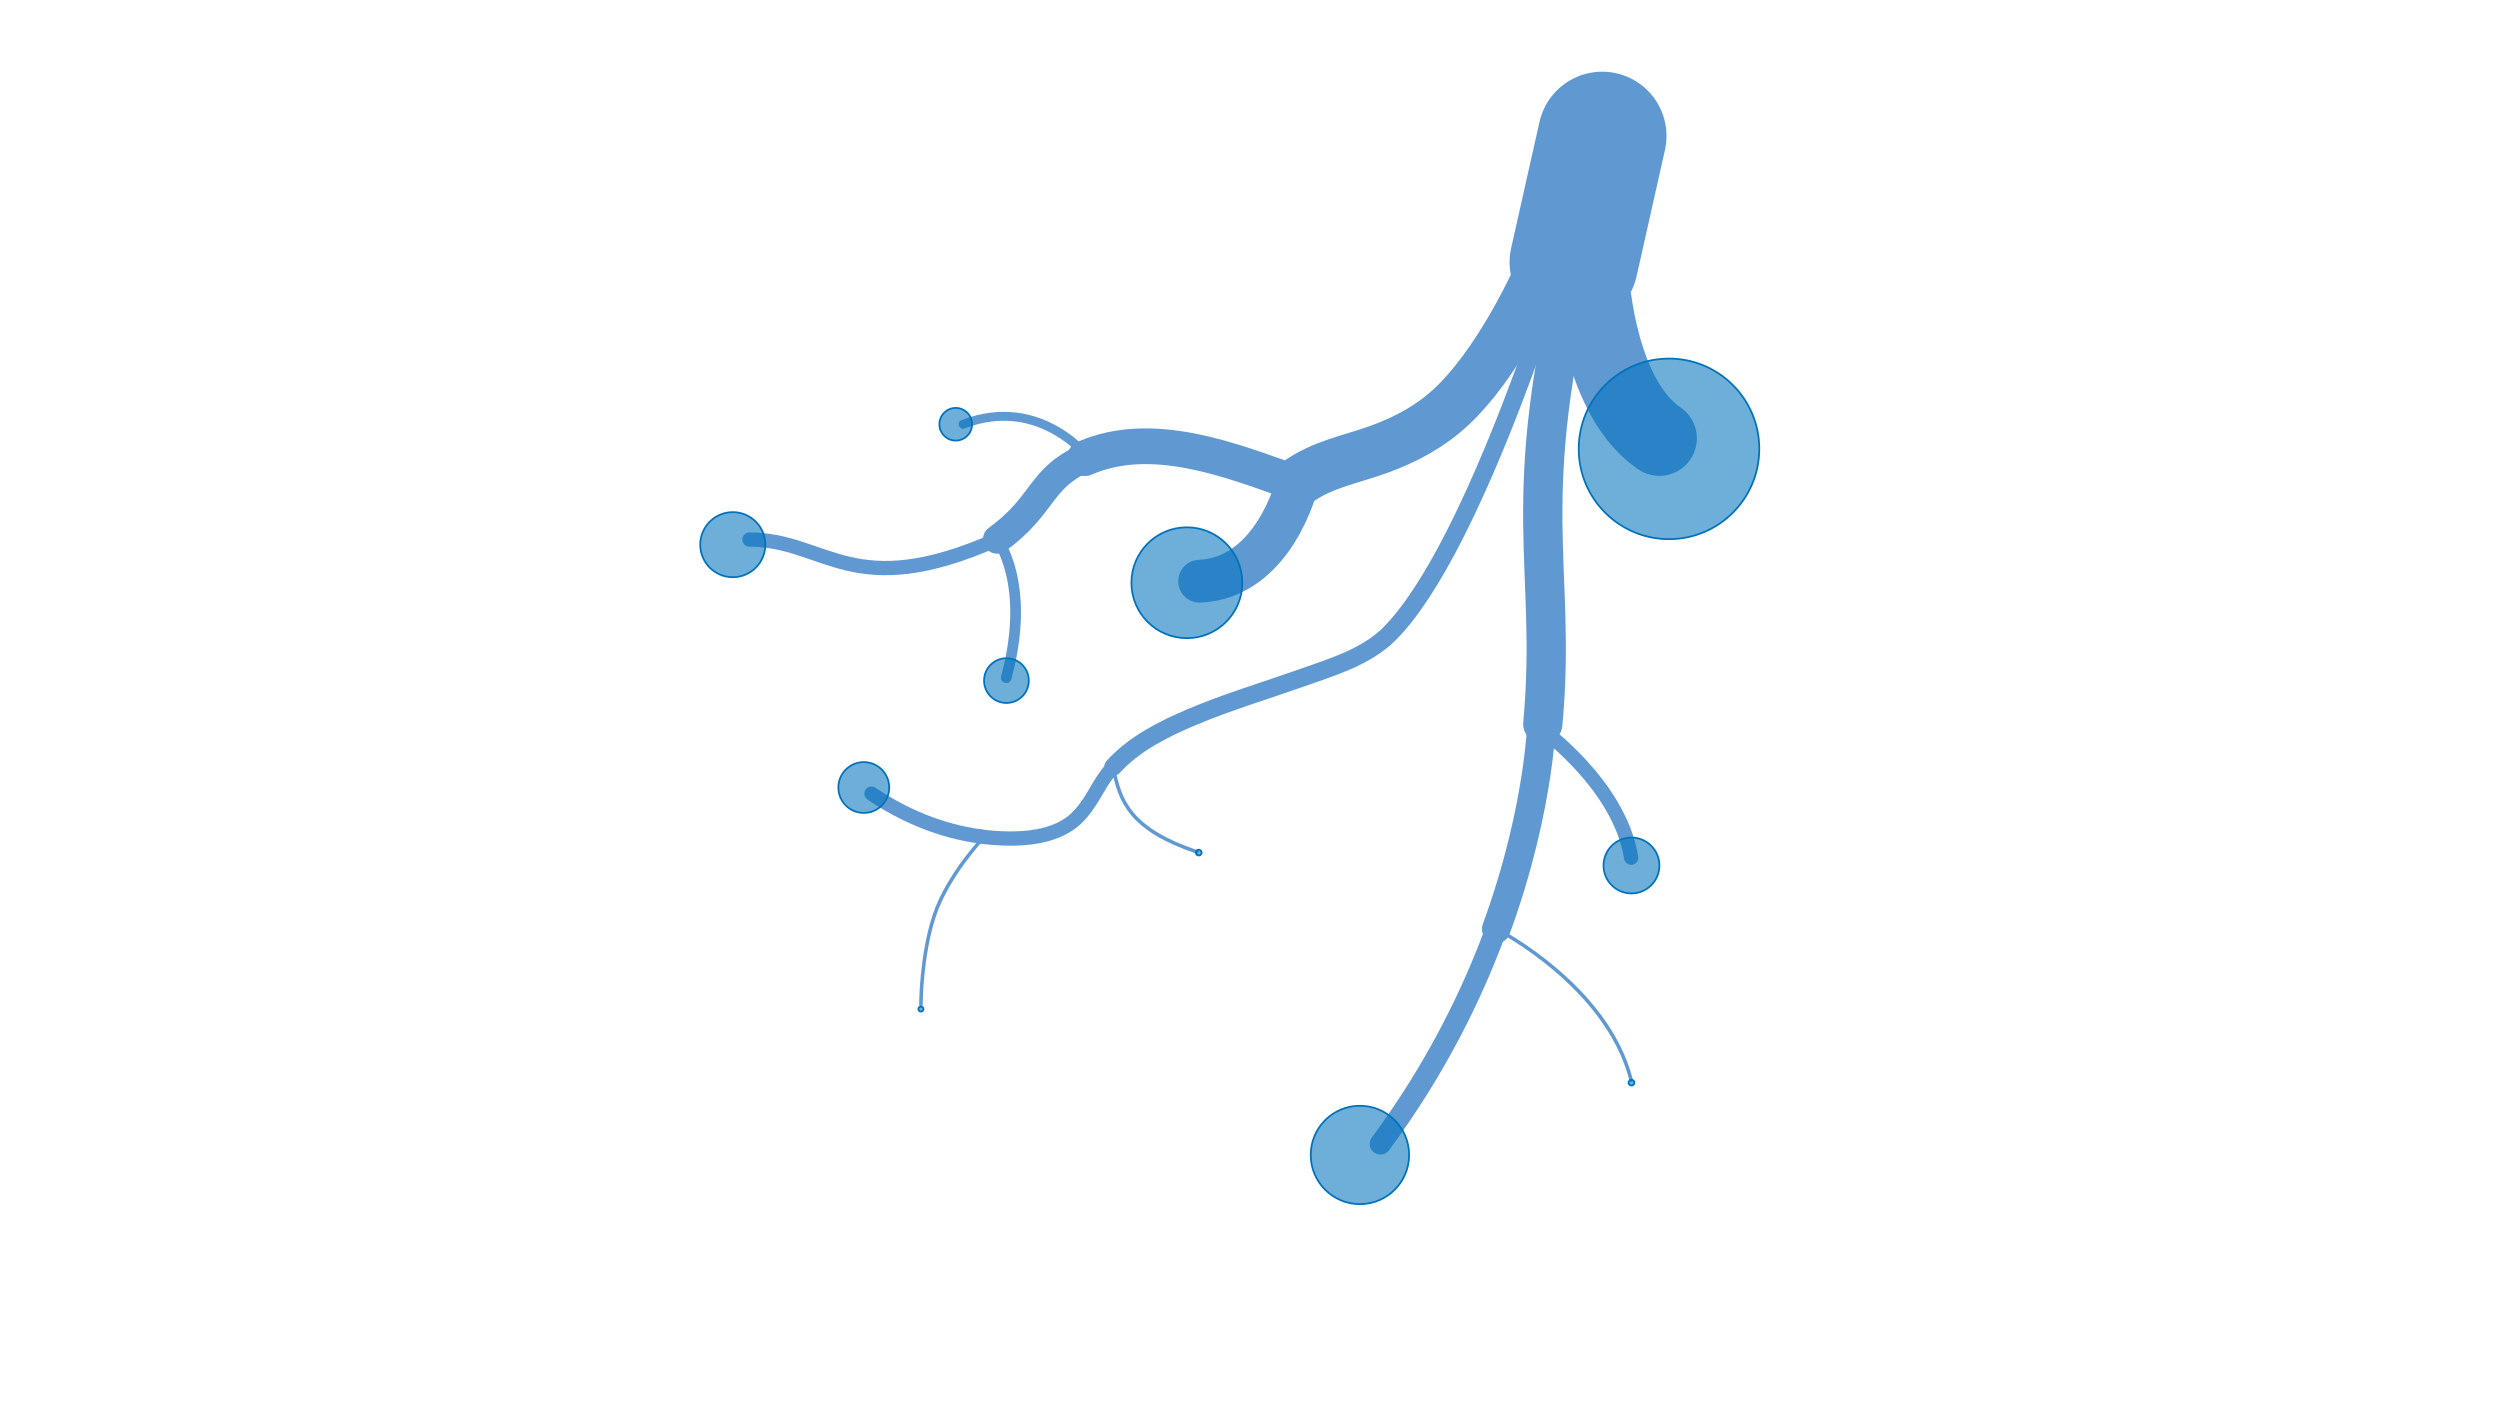
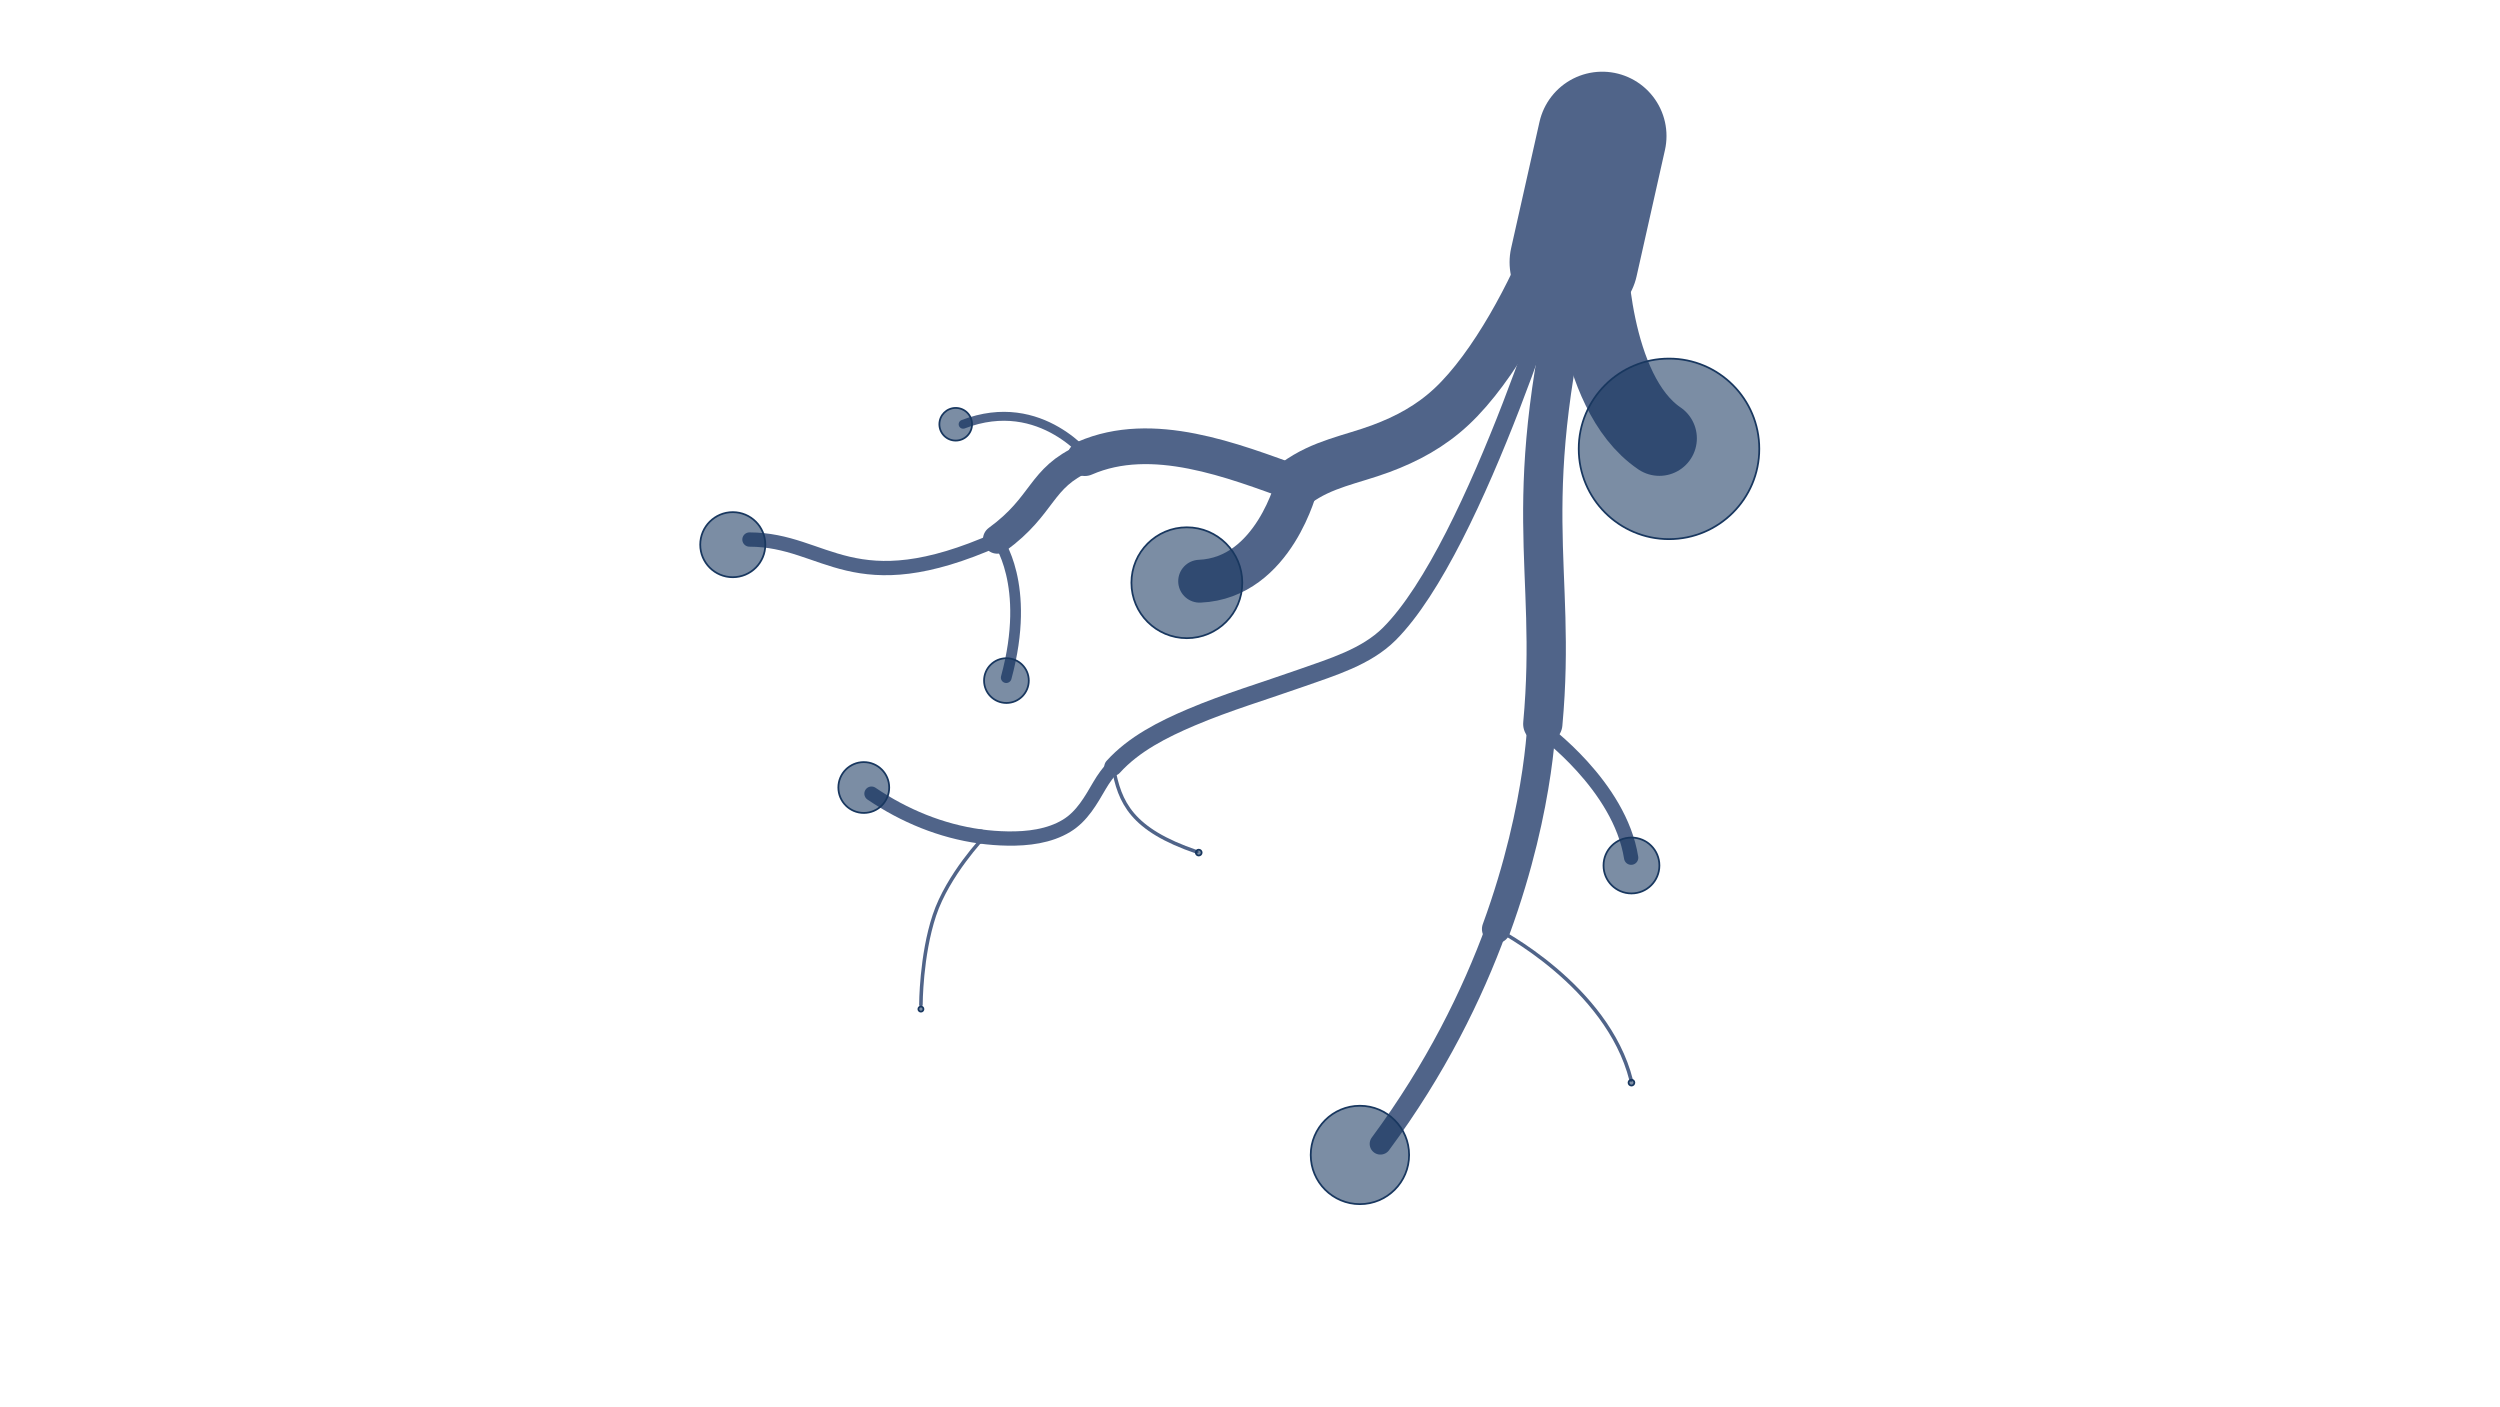
<svg xmlns="http://www.w3.org/2000/svg" version="1.2" baseProfile="tiny" id="g-returnee_movements-_700-interactions-img" x="0px" y="0px" viewBox="0 0 700 393.75" overflow="visible" xml:space="preserve">
  <g>
-     <line id="path-1m_00000183235552673139264840000006999539331122973109_" fill="none" stroke="#6099D2" stroke-width="36" stroke-linecap="round" stroke-linejoin="round" x1="448.62" y1="38.074" x2="440.68" y2="73.425" />
-     <path id="path-19m_00000044142234323966326200000006997930209547390377_" fill="none" stroke="#6099D2" stroke-width="6" stroke-linecap="round" stroke-linejoin="round" d="   M418.941,260.131c-6.71,18.35-16.914,39.184-32.429,60.154" />
-     <path id="path-7m_00000092420074111439464280000016076598131652384949_" fill="none" stroke="#6099D2" stroke-width="8" stroke-linecap="round" stroke-linejoin="round" d="   M431.83,198.554c0,0,0.063,26.159-12.889,61.578" />
-     <path id="path-3m_00000022558884804641406440000010557658639332438441_" fill="none" stroke="#6099D2" stroke-width="11" stroke-linecap="round" stroke-linejoin="round" d="   M442.662,69c-18.393,72.7-6.522,88.391-10.677,133.712" />
-     <path id="path-2m_00000006669009713411289230000015249697729244845731_" fill="none" stroke="#6099D2" stroke-width="21" stroke-linecap="round" stroke-linejoin="round" d="   M445.107,69.67c0,0,0.202,39.951,19.516,53.068" />
-     <path id="path-6m_00000168093056828015177180000003690211079956904857_" fill="none" stroke="#6099D2" stroke-width="4" stroke-linecap="round" stroke-linejoin="round" d="   M431.83,204.29c0,0,21.705,15.633,24.892,35.865" />
-     <path id="path-16m_00000168826379237615439370000010427616744151319956_" fill="none" stroke="#6099D2" stroke-linecap="round" stroke-linejoin="round" d="   M419.139,260.204c0,0,30.857,15.694,37.583,42.212" />
-     <path id="path-13m_00000169558888133576712790000016717486009588821925_" fill="none" stroke="#6099D2" stroke-width="4" stroke-linecap="round" stroke-linejoin="round" d="   M279.224,151.03c-40.577,18.025-47.728,0.082-69.377,0.041" />
-     <path id="path-4m_00000032620417228792925720000011468294024882507707_" fill="none" stroke="#6099D2" stroke-width="14" stroke-linecap="round" stroke-linejoin="round" d="   M435.212,66.563c-5.799,15.029-16.856,36.154-28.765,47.278c-5.842,5.457-12.426,9.039-19.862,11.796   c-8.249,3.058-16.322,4.228-23.645,9.602" />
-     <path id="path-5m_00000029013171862979428230000000012516772776208279_" fill="none" stroke="#6099D2" stroke-width="12" stroke-linecap="round" stroke-linejoin="round" d="   M363.178,135.475c0,0-6.393,26.366-27.279,27.265" />
-     <path id="path-12m_00000150093888303013953270000016307593583759318176_" fill="none" stroke="#6099D2" stroke-width="3" stroke-linecap="round" stroke-linejoin="round" d="   M279.224,151.03c0,0,9.65,12.433,2.522,38.709" />
-     <path id="path-18m_00000108993278555849149740000011372740552879350932_" fill="none" stroke="#6099D2" stroke-width="4" stroke-linecap="round" stroke-linejoin="round" d="   M274.412,234.196c-10.91-1.5-21.192-5.752-30.399-11.974" />
-     <path id="path-17m_00000000907515921244065740000004391071266458558369_" fill="none" stroke="#6099D2" stroke-width="4" stroke-linecap="round" stroke-linejoin="round" d="   M311.696,214.719c-1.411,1.563-2.679,3.263-3.764,5.121c-2.497,4.276-4.934,8.732-9.297,11.381   c-4.864,2.952-10.883,3.652-16.465,3.567c-2.616-0.04-5.204-0.24-7.757-0.591" />
-     <path id="path-8m_00000173878320513479125440000009613839423651771307_" fill="none" stroke="#6099D2" stroke-width="5" stroke-linecap="round" stroke-linejoin="round" d="   M438.858,68.135c0,0-25.271,84.84-49.849,109.367c-6.489,6.475-16.094,9.31-24.598,12.319c-10.284,3.638-20.772,6.742-30.824,11.01   c-7.868,3.341-16.09,7.462-21.891,13.888" />
-     <path id="path-10m_00000037689102782939296490000002821588511760029092_" fill="none" stroke="#6099D2" stroke-width="2.5" stroke-linecap="round" stroke-linejoin="round" d="   M305.475,128.913c0,0-13.764-18.635-35.799-10.121" />
-     <path id="path-11m_00000158716549622257654220000007354965555549595307_" fill="none" stroke="#6099D2" stroke-width="8" stroke-linecap="round" stroke-linejoin="round" d="   M303.746,128.281c-12.678,5.522-11.279,13.103-24.522,22.749" />
-     <path id="path-14m_00000149375147673874140760000002605810294367036043_" fill="none" stroke="#6099D2" stroke-linecap="round" stroke-linejoin="round" d="   M275.535,234.339c0,0-10.12,10.584-13.899,21.921c-3.779,11.337-3.779,25.077-3.779,25.077" />
-     <path id="path-15m_00000139999009760429683590000012127844682095643066_" fill="none" stroke="#6099D2" stroke-linecap="round" stroke-linejoin="round" d="   M311.696,214.719c1.78,10.037,5.113,17.559,23.389,23.806" />
-     <path id="path-9m_00000088845511942157274530000000003146811662911112_" fill="none" stroke="#6099D2" stroke-width="10" stroke-linecap="round" stroke-linejoin="round" d="   M363.175,135.481c-18.066-6.545-40.478-15.454-59.429-7.199" />
-     <g id="size_00000102533435839294829060000010492675847309229461_">
-       <path id="_x3C_path_x3E__00000002380776947352354920000013118785166202409901_" fill="#0072BC" fill-opacity="0.57" stroke="#0072BC" stroke-width="0.5" stroke-miterlimit="10" d="    M-216.586,68.855c9.572,0,17.332,7.76,17.332,17.332s-7.76,17.332-17.332,17.332s-17.332-7.76-17.332-17.332    S-226.158,68.855-216.586,68.855L-216.586,68.855" />
-       <path id="_x3C_path_x3E__00000120539129765851158360000018071383861880720014_" fill="#0072BC" fill-opacity="0.57" stroke="#0072BC" stroke-width="0.5" stroke-miterlimit="10" d="    M-309.159,101.25c5.877,0,10.642,4.765,10.642,10.642s-4.764,10.642-10.642,10.642c-5.877,0-10.642-4.765-10.642-10.642    S-315.037,101.25-309.159,101.25L-309.159,101.25" />
-       <path id="_x3C_path_x3E__00000142866197397143774750000005824961917056789120_" fill="#0072BC" fill-opacity="0.57" stroke="#0072BC" stroke-width="0.5" stroke-miterlimit="10" d="    M-275.932,212.316c5.216,0,9.444,4.228,9.444,9.444s-4.228,9.444-9.444,9.444c-5.216,0-9.444-4.228-9.444-9.444    S-281.148,212.316-275.932,212.316L-275.932,212.316" />
-       <path id="_x3C_path_x3E__00000078010501014453910930000006758444956354381231_" fill="#0072BC" fill-opacity="0.57" stroke="#0072BC" stroke-width="0.5" stroke-miterlimit="10" d="    M-396.343,98.337c3.45,0,6.246,2.797,6.246,6.246s-2.797,6.246-6.246,6.246c-3.45,0-6.246-2.797-6.246-6.246    S-399.793,98.337-396.343,98.337L-396.343,98.337" />
-       <path id="_x3C_path_x3E__00000180334556222649395420000006665388836777968794_" fill="#0072BC" fill-opacity="0.57" stroke="#0072BC" stroke-width="0.5" stroke-miterlimit="10" d="    M-223.796,160.821c2.962,0,5.363,2.401,5.363,5.363s-2.401,5.363-5.363,5.363c-2.962,0-5.363-2.401-5.363-5.363    S-226.758,160.821-223.796,160.821L-223.796,160.821" />
-       <path id="_x3C_path_x3E__00000168820644547475794890000008853961405973416126_" fill="#0072BC" fill-opacity="0.57" stroke="#0072BC" stroke-width="0.5" stroke-miterlimit="10" d="    M-371.189,146.331c2.695,0,4.88,2.185,4.88,4.88c0,2.695-2.185,4.88-4.88,4.88c-2.695,0-4.88-2.185-4.88-4.88    C-376.07,148.516-373.885,146.331-371.189,146.331L-371.189,146.331" />
-       <path id="_x3C_path_x3E__00000049943110579937530720000010300174206840052109_" fill="#0072BC" fill-opacity="0.57" stroke="#0072BC" stroke-width="0.5" stroke-miterlimit="10" d="    M-343.803,126.387c2.372,0,4.294,1.923,4.294,4.294c0,2.372-1.923,4.294-4.294,4.294c-2.372,0-4.294-1.923-4.294-4.294    C-348.097,128.31-346.175,126.387-343.803,126.387L-343.803,126.387" />
-       <path id="_x3C_path_x3E__00000111891580921107227020000004025281401138308519_" fill="#0072BC" fill-opacity="0.57" stroke="#0072BC" stroke-width="0.5" stroke-miterlimit="10" d="    M-353.539,78.327c1.731,0,3.135,1.404,3.135,3.135s-1.404,3.135-3.135,3.135s-3.135-1.404-3.135-3.135    S-355.271,78.327-353.539,78.327L-353.539,78.327" />
-       <path id="_x3C_path_x3E__00000065042846516704811760000000197661450535769997_" fill="#0072BC" fill-opacity="0.57" stroke="#0072BC" stroke-width="0.5" stroke-miterlimit="10" d="    M-306.879,163.15c0.308,0,0.559,0.25,0.559,0.559c0,0.308-0.25,0.559-0.559,0.559c-0.308,0-0.559-0.25-0.559-0.559    C-307.437,163.4-307.187,163.15-306.879,163.15L-306.879,163.15" />
-       <path id="_x3C_path_x3E__00000181790221669280120410000010743786103478296237_" fill="#0072BC" fill-opacity="0.57" stroke="#0072BC" stroke-width="0.5" stroke-miterlimit="10" d="    M-223.796,207.321c0.308,0,0.559,0.25,0.559,0.559c0,0.308-0.25,0.559-0.559,0.559s-0.559-0.25-0.559-0.559    C-224.355,207.571-224.105,207.321-223.796,207.321L-223.796,207.321" />
-       <path id="_x3C_path_x3E__00000177454227577315476060000010364622864953247405_" fill="#0072BC" fill-opacity="0.57" stroke="#0072BC" stroke-width="0.5" stroke-miterlimit="10" d="    M-360.219,193.269c0.268,0,0.486,0.218,0.486,0.486s-0.218,0.486-0.486,0.486c-0.268,0-0.486-0.218-0.486-0.486    S-360.488,193.269-360.219,193.269L-360.219,193.269" />
-       <path id="_x3C_path_x3E__00000099639585990257313740000009596659169300203148_" fill="#0072BC" fill-opacity="0.57" stroke="#0072BC" stroke-width="0.5" stroke-miterlimit="10" d="    M467.322,100.407c13.959,0,25.276,11.316,25.276,25.276s-11.316,25.276-25.276,25.276c-13.959,0-25.276-11.316-25.276-25.276    S453.363,100.407,467.322,100.407L467.322,100.407" />
-       <path id="_x3C_path_x3E__00000072256005667953222340000017703257965854090146_" fill="#0072BC" fill-opacity="0.57" stroke="#0072BC" stroke-width="0.5" stroke-miterlimit="10" d="    M332.319,147.649c8.571,0,15.519,6.948,15.519,15.519c0,8.571-6.948,15.519-15.519,15.519c-8.571,0-15.519-6.948-15.519-15.519    C316.801,154.597,323.749,147.649,332.319,147.649L332.319,147.649" />
-       <path id="_x3C_path_x3E__00000047769093462289835380000017601061980820925590_" fill="#0072BC" fill-opacity="0.57" stroke="#0072BC" stroke-width="0.5" stroke-miterlimit="10" d="    M380.776,309.615c7.606,0,13.772,6.166,13.772,13.772s-6.166,13.772-13.772,13.772s-13.772-6.166-13.772-13.772    S373.17,309.615,380.776,309.615L380.776,309.615" />
-       <path id="_x3C_path_x3E__00000132084767867072582890000017545538508084933544_" fill="#0072BC" fill-opacity="0.57" stroke="#0072BC" stroke-width="0.5" stroke-miterlimit="10" d="    M205.177,143.4c5.031,0,9.109,4.078,9.109,9.109c0,5.031-4.078,9.109-9.109,9.109c-5.031,0-9.109-4.078-9.109-9.109    C196.068,147.478,200.146,143.4,205.177,143.4L205.177,143.4" />
-       <path id="_x3C_path_x3E__00000032639599563370608890000009722506504399968670_" fill="#0072BC" fill-opacity="0.57" stroke="#0072BC" stroke-width="0.5" stroke-miterlimit="10" d="    M456.808,234.52c4.32,0,7.821,3.502,7.821,7.821s-3.502,7.821-7.821,7.821s-7.821-3.502-7.821-7.821    S452.488,234.52,456.808,234.52L456.808,234.52" />
-       <path id="_x3C_path_x3E__00000006695721822549424360000004582813552261889420_" fill="#0072BC" fill-opacity="0.57" stroke="#0072BC" stroke-width="0.5" stroke-miterlimit="10" d="    M241.859,213.389c3.931,0,7.117,3.186,7.117,7.117s-3.186,7.117-7.117,7.117s-7.117-3.186-7.117-7.117    S237.929,213.389,241.859,213.389L241.859,213.389" />
-       <path id="_x3C_path_x3E__00000174577318962592500360000016837243825531845542_" fill="#0072BC" fill-opacity="0.57" stroke="#0072BC" stroke-width="0.5" stroke-miterlimit="10" d="    M281.797,184.306c3.459,0,6.262,2.804,6.262,6.262s-2.804,6.262-6.262,6.262s-6.262-2.804-6.262-6.262    S278.339,184.306,281.797,184.306L281.797,184.306" />
-       <path id="_x3C_path_x3E__00000005956745695535500880000016528776527516574890_" fill="#0072BC" fill-opacity="0.57" stroke="#0072BC" stroke-width="0.5" stroke-miterlimit="10" d="    M267.599,114.22c2.525,0,4.572,2.047,4.572,4.572s-2.047,4.572-4.572,4.572s-4.572-2.047-4.572-4.572    S265.074,114.22,267.599,114.22L267.599,114.22" />
-       <path id="_x3C_path_x3E__00000083779084868742488560000017733549160031586973_" fill="#0072BC" fill-opacity="0.57" stroke="#0072BC" stroke-width="0.5" stroke-miterlimit="10" d="    M335.646,237.916c0.45,0,0.814,0.365,0.814,0.814s-0.365,0.814-0.814,0.814s-0.814-0.365-0.814-0.814    S335.196,237.916,335.646,237.916L335.646,237.916" />
-       <path id="_x3C_path_x3E__00000129891912504909788220000017103032665565301160_" fill="#0072BC" fill-opacity="0.57" stroke="#0072BC" stroke-width="0.5" stroke-miterlimit="10" d="    M456.808,302.33c0.45,0,0.814,0.365,0.814,0.814s-0.365,0.814-0.814,0.814s-0.814-0.365-0.814-0.814    S456.358,302.33,456.808,302.33L456.808,302.33" />
-       <path id="_x3C_path_x3E__00000063632124531871900310000011013113279533855417_" fill="#0072BC" fill-opacity="0.57" stroke="#0072BC" stroke-width="0.5" stroke-miterlimit="10" d="    M257.857,281.839c0.392,0,0.709,0.317,0.709,0.709c0,0.392-0.317,0.709-0.709,0.709c-0.392,0-0.709-0.317-0.709-0.709    C257.148,282.156,257.466,281.839,257.857,281.839L257.857,281.839" />
-       <path id="_x3C_path_x3E__00000006707834047112807550000013278736263793072787_" fill="#0072BC" fill-opacity="0.57" stroke="#0072BC" stroke-width="0.5" stroke-miterlimit="10" d="    M1387.678,137.698c19.144,0,34.664,15.52,34.664,34.664s-15.52,34.664-34.664,34.664c-19.144,0-34.664-15.52-34.664-34.664    S1368.534,137.698,1387.678,137.698L1387.678,137.698" />
-       <path id="_x3C_path_x3E__00000108300487815856202980000016467438473713350276_" fill="#0072BC" fill-opacity="0.57" stroke="#0072BC" stroke-width="0.5" stroke-miterlimit="10" d="    M1202.532,202.487c11.754,0,21.283,9.529,21.283,21.283s-9.529,21.283-21.283,21.283s-21.283-9.529-21.283-21.283    S1190.777,202.487,1202.532,202.487L1202.532,202.487" />
-       <path id="_x3C_path_x3E__00000119094343173770407920000009910265138282137482_" fill="#0072BC" fill-opacity="0.57" stroke="#0072BC" stroke-width="0.5" stroke-miterlimit="10" d="    M1268.986,424.612c10.431,0,18.888,8.456,18.888,18.888s-8.456,18.888-18.888,18.888c-10.432,0-18.888-8.456-18.888-18.888    S1258.555,424.612,1268.986,424.612L1268.986,424.612" />
-       <path id="_x3C_path_x3E__00000068649477706959841650000000135041004244448140_" fill="#0072BC" fill-opacity="0.57" stroke="#0072BC" stroke-width="0.5" stroke-miterlimit="10" d="    M1028.165,196.66c6.899,0,12.492,5.593,12.492,12.492s-5.593,12.492-12.492,12.492c-6.899,0-12.492-5.593-12.492-12.492    S1021.265,196.66,1028.165,196.66L1028.165,196.66" />
-       <path id="_x3C_path_x3E__00000088126368696230567690000003379123298030122170_" fill="#0072BC" fill-opacity="0.57" stroke="#0072BC" stroke-width="0.5" stroke-miterlimit="10" d="    M1373.258,321.625c5.924,0,10.726,4.802,10.726,10.726c0,5.924-4.802,10.726-10.726,10.726c-5.924,0-10.726-4.802-10.726-10.726    C1362.532,326.427,1367.334,321.625,1373.258,321.625L1373.258,321.625" />
-       <path id="_x3C_path_x3E__00000065040304815781002300000004896383711863799424_" fill="#0072BC" fill-opacity="0.57" stroke="#0072BC" stroke-width="0.5" stroke-miterlimit="10" d="    M1078.472,292.645c5.391,0,9.761,4.37,9.761,9.761s-4.37,9.761-9.761,9.761c-5.391,0-9.761-4.37-9.761-9.761    S1073.081,292.645,1078.472,292.645L1078.472,292.645" />
-       <path id="_x3C_path_x3E__00000068647485575017342620000010407080085501615551_" fill="#0072BC" fill-opacity="0.57" stroke="#0072BC" stroke-width="0.5" stroke-miterlimit="10" d="    M1133.244,252.759c4.743,0,8.588,3.845,8.588,8.588s-3.845,8.588-8.588,8.588c-4.743,0-8.588-3.845-8.588-8.588    S1128.501,252.759,1133.244,252.759L1133.244,252.759" />
-       <path id="_x3C_path_x3E__00000023960478543263567300000000866885948109789848_" fill="#0072BC" fill-opacity="0.57" stroke="#0072BC" stroke-width="0.5" stroke-miterlimit="10" d="    M1113.772,156.642c3.463,0,6.27,2.807,6.27,6.27c0,3.463-2.807,6.27-6.27,6.27c-3.463,0-6.27-2.807-6.27-6.27    C1107.502,159.449,1110.309,156.642,1113.772,156.642L1113.772,156.642" />
-       <path id="_x3C_path_x3E__00000096758455881606820530000000056804930496278927_" fill="#0072BC" fill-opacity="0.57" stroke="#0072BC" stroke-width="0.5" stroke-miterlimit="10" d="    M1207.093,326.282c0.617,0,1.117,0.5,1.117,1.117c0,0.617-0.5,1.117-1.117,1.117c-0.617,0-1.117-0.5-1.117-1.117    C1205.976,326.783,1206.476,326.282,1207.093,326.282L1207.093,326.282" />
-       <path id="_x3C_path_x3E__00000137845501804695740780000010642005312507161221_" fill="#0072BC" fill-opacity="0.57" stroke="#0072BC" stroke-width="0.5" stroke-miterlimit="10" d="    M1373.258,414.621c0.617,0,1.117,0.5,1.117,1.117s-0.5,1.117-1.117,1.117c-0.617,0-1.117-0.5-1.117-1.117    S1372.641,414.621,1373.258,414.621L1373.258,414.621" />
-       <path id="_x3C_path_x3E__00000072987574809319363390000014094144461651823025_" fill="#0072BC" fill-opacity="0.57" stroke="#0072BC" stroke-width="0.5" stroke-miterlimit="10" d="    M1100.412,386.519c0.537,0,0.972,0.435,0.972,0.972s-0.435,0.972-0.972,0.972c-0.537,0-0.972-0.435-0.972-0.972    S1099.875,386.519,1100.412,386.519L1100.412,386.519" />
+     <line id="path-1m_00000050661718386533976210000018106321763285286282_" fill="none" stroke="#506489" stroke-width="36" stroke-linecap="round" stroke-linejoin="round" x1="448.62" y1="38.074" x2="440.68" y2="73.425" />
+     <path id="path-19m_00000076590686322276561350000011014451469260865929_" fill="none" stroke="#506489" stroke-width="6" stroke-linecap="round" stroke-linejoin="round" d="   M418.941,260.131c-6.71,18.35-16.914,39.184-32.429,60.154" />
+     <path id="path-7m_00000089572397624919943280000005340733136671550872_" fill="none" stroke="#506489" stroke-width="8" stroke-linecap="round" stroke-linejoin="round" d="   M431.83,198.554c0,0,0.063,26.159-12.889,61.578" />
+     <path id="path-3m_00000160182158592952890880000010496068104468198836_" fill="none" stroke="#506489" stroke-width="11" stroke-linecap="round" stroke-linejoin="round" d="   M442.662,69c-18.393,72.7-6.522,88.391-10.677,133.712" />
+     <path id="path-2m_00000076599931579923634390000008905613861248504989_" fill="none" stroke="#506489" stroke-width="21" stroke-linecap="round" stroke-linejoin="round" d="   M445.107,69.67c0,0,0.202,39.951,19.516,53.068" />
+     <path id="path-6m_00000065781573009941928430000006276662708003185818_" fill="none" stroke="#506489" stroke-width="4" stroke-linecap="round" stroke-linejoin="round" d="   M431.83,204.29c0,0,21.705,15.633,24.892,35.865" />
+     <path id="path-16m_00000150816720095828614020000004985493952990742166_" fill="none" stroke="#506489" stroke-linecap="round" stroke-linejoin="round" d="   M419.139,260.204c0,0,30.857,15.694,37.583,42.212" />
+     <path id="path-13m_00000018919611615468231080000014648936454712248224_" fill="none" stroke="#506489" stroke-width="4" stroke-linecap="round" stroke-linejoin="round" d="   M279.224,151.03c-40.577,18.025-47.728,0.082-69.377,0.041" />
+     <path id="path-4m_00000029026387991701820620000017546029566360415123_" fill="none" stroke="#506489" stroke-width="14" stroke-linecap="round" stroke-linejoin="round" d="   M435.212,66.563c-5.799,15.029-16.856,36.154-28.765,47.278c-5.842,5.457-12.426,9.039-19.862,11.796   c-8.249,3.058-16.322,4.228-23.645,9.602" />
+     <path id="path-5m_00000058549502595124040470000000134602942309249962_" fill="none" stroke="#506489" stroke-width="12" stroke-linecap="round" stroke-linejoin="round" d="   M363.178,135.475c0,0-6.393,26.366-27.279,27.265" />
+     <path id="path-12m_00000067230909081173156780000008155397112737889204_" fill="none" stroke="#506489" stroke-width="3" stroke-linecap="round" stroke-linejoin="round" d="   M279.224,151.03c0,0,9.65,12.433,2.522,38.709" />
+     <path id="path-18m_00000078750787890848975510000009418969590141115528_" fill="none" stroke="#506489" stroke-width="4" stroke-linecap="round" stroke-linejoin="round" d="   M274.412,234.196c-10.91-1.5-21.192-5.752-30.399-11.974" />
+     <path id="path-17m_00000145764854617653547520000004728539797560264064_" fill="none" stroke="#506489" stroke-width="4" stroke-linecap="round" stroke-linejoin="round" d="   M311.696,214.719c-1.411,1.563-2.679,3.263-3.764,5.121c-2.497,4.276-4.934,8.732-9.297,11.381   c-4.864,2.952-10.883,3.652-16.465,3.567c-2.616-0.04-5.204-0.24-7.757-0.591" />
+     <path id="path-8m_00000177454415891636810350000005489596987000195712_" fill="none" stroke="#506489" stroke-width="5" stroke-linecap="round" stroke-linejoin="round" d="   M438.858,68.135c0,0-25.271,84.84-49.849,109.367c-6.489,6.475-16.094,9.31-24.598,12.319c-10.284,3.638-20.772,6.742-30.824,11.01   c-7.868,3.341-16.09,7.462-21.891,13.888" />
+     <path id="path-10m_00000016034974713052970890000005943894163664176032_" fill="none" stroke="#506489" stroke-width="2.5" stroke-linecap="round" stroke-linejoin="round" d="   M305.475,128.913c0,0-13.764-18.635-35.799-10.121" />
+     <path id="path-11m_00000071561656481909112070000017065958698521236154_" fill="none" stroke="#506489" stroke-width="8" stroke-linecap="round" stroke-linejoin="round" d="   M303.746,128.281c-12.678,5.522-11.279,13.103-24.522,22.749" />
+     <path id="path-14m_00000024001219934106023480000005947900088690781373_" fill="none" stroke="#506489" stroke-linecap="round" stroke-linejoin="round" d="   M275.535,234.339c0,0-10.12,10.584-13.899,21.921c-3.779,11.337-3.779,25.077-3.779,25.077" />
+     <path id="path-15m_00000152231228017130444810000001098070930048186013_" fill="none" stroke="#506489" stroke-linecap="round" stroke-linejoin="round" d="   M311.696,214.719c1.78,10.037,5.113,17.559,23.389,23.806" />
+     <path id="path-9m_00000105403733569652573840000015632982064766542481_" fill="none" stroke="#506489" stroke-width="10" stroke-linecap="round" stroke-linejoin="round" d="   M363.175,135.481c-18.066-6.545-40.478-15.454-59.429-7.199" />
+     <g id="size_00000178206144551015540170000010712964696333915070_">
+       <path id="_x3C_path_x3E__00000084498689666966794820000002915558715153653935_" fill="#18375F" fill-opacity="0.57" stroke="#18375F" stroke-width="0.3" stroke-miterlimit="10" d="    M-216.586,68.855c9.572,0,17.332,7.76,17.332,17.332s-7.76,17.332-17.332,17.332s-17.332-7.76-17.332-17.332    S-226.158,68.855-216.586,68.855L-216.586,68.855" />
+       <path id="_x3C_path_x3E__00000181789481986930840880000013494030797241795736_" fill="#18375F" fill-opacity="0.57" stroke="#18375F" stroke-width="0.3" stroke-miterlimit="10" d="    M-309.159,101.25c5.877,0,10.642,4.765,10.642,10.642s-4.764,10.642-10.642,10.642c-5.877,0-10.642-4.765-10.642-10.642    S-315.037,101.25-309.159,101.25L-309.159,101.25" />
+       <path id="_x3C_path_x3E__00000156561100740444160300000004165575184765311156_" fill="#18375F" fill-opacity="0.57" stroke="#18375F" stroke-width="0.3" stroke-miterlimit="10" d="    M-275.932,212.316c5.216,0,9.444,4.228,9.444,9.444s-4.228,9.444-9.444,9.444c-5.216,0-9.444-4.228-9.444-9.444    S-281.148,212.316-275.932,212.316L-275.932,212.316" />
+       <path id="_x3C_path_x3E__00000017483362944523152360000016779291531417256382_" fill="#18375F" fill-opacity="0.57" stroke="#18375F" stroke-width="0.3" stroke-miterlimit="10" d="    M-396.343,98.337c3.45,0,6.246,2.797,6.246,6.246s-2.797,6.246-6.246,6.246c-3.45,0-6.246-2.797-6.246-6.246    S-399.793,98.337-396.343,98.337L-396.343,98.337" />
+       <path id="_x3C_path_x3E__00000111180185528712115250000002933406586847755692_" fill="#18375F" fill-opacity="0.57" stroke="#18375F" stroke-width="0.3" stroke-miterlimit="10" d="    M-223.796,160.821c2.962,0,5.363,2.401,5.363,5.363s-2.401,5.363-5.363,5.363c-2.962,0-5.363-2.401-5.363-5.363    S-226.758,160.821-223.796,160.821L-223.796,160.821" />
+       <path id="_x3C_path_x3E__00000087404887586079460160000005585765084574607494_" fill="#18375F" fill-opacity="0.57" stroke="#18375F" stroke-width="0.3" stroke-miterlimit="10" d="    M-371.189,146.331c2.695,0,4.88,2.185,4.88,4.88c0,2.695-2.185,4.88-4.88,4.88c-2.695,0-4.88-2.185-4.88-4.88    C-376.07,148.516-373.885,146.331-371.189,146.331L-371.189,146.331" />
+       <path id="_x3C_path_x3E__00000142154304468465790640000006992849783911876003_" fill="#18375F" fill-opacity="0.57" stroke="#18375F" stroke-width="0.3" stroke-miterlimit="10" d="    M-343.803,126.387c2.372,0,4.294,1.923,4.294,4.294c0,2.372-1.923,4.294-4.294,4.294c-2.372,0-4.294-1.923-4.294-4.294    C-348.097,128.31-346.175,126.387-343.803,126.387L-343.803,126.387" />
+       <path id="_x3C_path_x3E__00000133492727946617536100000017943989358764825732_" fill="#18375F" fill-opacity="0.57" stroke="#18375F" stroke-width="0.3" stroke-miterlimit="10" d="    M-353.539,78.327c1.731,0,3.135,1.404,3.135,3.135s-1.404,3.135-3.135,3.135s-3.135-1.404-3.135-3.135    S-355.271,78.327-353.539,78.327L-353.539,78.327" />
+       <path id="_x3C_path_x3E__00000087373938585126864900000013702867026674395823_" fill="#18375F" fill-opacity="0.57" stroke="#18375F" stroke-width="0.5" stroke-miterlimit="10" d="    M-306.879,163.15c0.308,0,0.559,0.25,0.559,0.559c0,0.308-0.25,0.559-0.559,0.559c-0.308,0-0.559-0.25-0.559-0.559    C-307.437,163.4-307.187,163.15-306.879,163.15L-306.879,163.15" />
+       <path id="_x3C_path_x3E__00000070080373467730523700000015706022048787071114_" fill="#18375F" fill-opacity="0.57" stroke="#18375F" stroke-width="0.5" stroke-miterlimit="10" d="    M-223.796,207.321c0.308,0,0.559,0.25,0.559,0.559c0,0.308-0.25,0.559-0.559,0.559s-0.559-0.25-0.559-0.559    C-224.355,207.571-224.105,207.321-223.796,207.321L-223.796,207.321" />
+       <path id="_x3C_path_x3E__00000157293746247383514140000007847899477341522366_" fill="#18375F" fill-opacity="0.57" stroke="#18375F" stroke-width="0.5" stroke-miterlimit="10" d="    M-360.219,193.269c0.268,0,0.486,0.218,0.486,0.486s-0.218,0.486-0.486,0.486c-0.268,0-0.486-0.218-0.486-0.486    S-360.488,193.269-360.219,193.269L-360.219,193.269" />
+       <path id="_x3C_path_x3E__00000101818914688695011340000014301427351083677881_" fill="#18375F" fill-opacity="0.57" stroke="#18375F" stroke-width="0.5" stroke-miterlimit="10" d="    M467.322,100.407c13.959,0,25.276,11.316,25.276,25.276s-11.316,25.276-25.276,25.276c-13.959,0-25.276-11.316-25.276-25.276    S453.363,100.407,467.322,100.407L467.322,100.407" />
+       <path id="_x3C_path_x3E__00000159444114376053865220000005607934450944804017_" fill="#18375F" fill-opacity="0.57" stroke="#18375F" stroke-width="0.5" stroke-miterlimit="10" d="    M332.319,147.649c8.571,0,15.519,6.948,15.519,15.519c0,8.571-6.948,15.519-15.519,15.519c-8.571,0-15.519-6.948-15.519-15.519    C316.801,154.597,323.749,147.649,332.319,147.649L332.319,147.649" />
+       <path id="_x3C_path_x3E__00000072258906154573173240000013236177461601342637_" fill="#18375F" fill-opacity="0.57" stroke="#18375F" stroke-width="0.5" stroke-miterlimit="10" d="    M380.776,309.615c7.606,0,13.772,6.166,13.772,13.772s-6.166,13.772-13.772,13.772s-13.772-6.166-13.772-13.772    S373.17,309.615,380.776,309.615L380.776,309.615" />
+       <path id="_x3C_path_x3E__00000124857889707662422530000011859170131425102234_" fill="#18375F" fill-opacity="0.57" stroke="#18375F" stroke-width="0.5" stroke-miterlimit="10" d="    M205.177,143.4c5.031,0,9.109,4.078,9.109,9.109c0,5.031-4.078,9.109-9.109,9.109c-5.031,0-9.109-4.078-9.109-9.109    C196.068,147.478,200.146,143.4,205.177,143.4L205.177,143.4" />
+       <path id="_x3C_path_x3E__00000172425541369013418210000002057009135405453721_" fill="#18375F" fill-opacity="0.57" stroke="#18375F" stroke-width="0.5" stroke-miterlimit="10" d="    M456.808,234.52c4.32,0,7.821,3.502,7.821,7.821s-3.502,7.821-7.821,7.821s-7.821-3.502-7.821-7.821    S452.488,234.52,456.808,234.52L456.808,234.52" />
+       <path id="_x3C_path_x3E__00000139989991160342907390000018107732814546161043_" fill="#18375F" fill-opacity="0.57" stroke="#18375F" stroke-width="0.5" stroke-miterlimit="10" d="    M241.859,213.389c3.931,0,7.117,3.186,7.117,7.117s-3.186,7.117-7.117,7.117s-7.117-3.186-7.117-7.117    S237.929,213.389,241.859,213.389L241.859,213.389" />
+       <path id="_x3C_path_x3E__00000163793770874934330460000015597854322234347915_" fill="#18375F" fill-opacity="0.57" stroke="#18375F" stroke-width="0.5" stroke-miterlimit="10" d="    M281.797,184.306c3.459,0,6.262,2.804,6.262,6.262s-2.804,6.262-6.262,6.262s-6.262-2.804-6.262-6.262    S278.339,184.306,281.797,184.306L281.797,184.306" />
+       <path id="_x3C_path_x3E__00000145046055932919926310000017967835899605782952_" fill="#18375F" fill-opacity="0.57" stroke="#18375F" stroke-width="0.5" stroke-miterlimit="10" d="    M267.599,114.22c2.525,0,4.572,2.047,4.572,4.572s-2.047,4.572-4.572,4.572s-4.572-2.047-4.572-4.572    S265.074,114.22,267.599,114.22L267.599,114.22" />
+       <path id="_x3C_path_x3E__00000028305911970265267810000017847152032882401935_" fill="#18375F" fill-opacity="0.57" stroke="#18375F" stroke-width="0.5" stroke-miterlimit="10" d="    M335.646,237.916c0.45,0,0.814,0.365,0.814,0.814s-0.365,0.814-0.814,0.814s-0.814-0.365-0.814-0.814    S335.196,237.916,335.646,237.916L335.646,237.916" />
+       <path id="_x3C_path_x3E__00000118362699403169601570000012147780818830470272_" fill="#18375F" fill-opacity="0.57" stroke="#18375F" stroke-width="0.5" stroke-miterlimit="10" d="    M456.808,302.33c0.45,0,0.814,0.365,0.814,0.814s-0.365,0.814-0.814,0.814s-0.814-0.365-0.814-0.814    S456.358,302.33,456.808,302.33L456.808,302.33" />
+       <path id="_x3C_path_x3E__00000097458720209585792410000017633881884792504232_" fill="#18375F" fill-opacity="0.57" stroke="#18375F" stroke-width="0.5" stroke-miterlimit="10" d="    M257.857,281.839c0.392,0,0.709,0.317,0.709,0.709c0,0.392-0.317,0.709-0.709,0.709c-0.392,0-0.709-0.317-0.709-0.709    C257.148,282.156,257.466,281.839,257.857,281.839L257.857,281.839" />
+       <path id="_x3C_path_x3E__00000108991150954928817130000000868058207939792314_" fill="#18375F" fill-opacity="0.57" stroke="#18375F" stroke-width="0.5" stroke-miterlimit="10" d="    M1387.678,137.698c19.144,0,34.664,15.52,34.664,34.664s-15.52,34.664-34.664,34.664c-19.144,0-34.664-15.52-34.664-34.664    S1368.534,137.698,1387.678,137.698L1387.678,137.698" />
+       <path id="_x3C_path_x3E__00000047021782756388621830000012620814170661661837_" fill="#18375F" fill-opacity="0.57" stroke="#18375F" stroke-width="0.5" stroke-miterlimit="10" d="    M1202.532,202.487c11.754,0,21.283,9.529,21.283,21.283s-9.529,21.283-21.283,21.283s-21.283-9.529-21.283-21.283    S1190.777,202.487,1202.532,202.487L1202.532,202.487" />
+       <path id="_x3C_path_x3E__00000116953146388442491490000000601740479658125197_" fill="#18375F" fill-opacity="0.57" stroke="#18375F" stroke-width="0.5" stroke-miterlimit="10" d="    M1268.986,424.612c10.431,0,18.888,8.456,18.888,18.888s-8.456,18.888-18.888,18.888c-10.432,0-18.888-8.456-18.888-18.888    S1258.555,424.612,1268.986,424.612L1268.986,424.612" />
+       <path id="_x3C_path_x3E__00000106836932154812420500000009448698102394483373_" fill="#18375F" fill-opacity="0.57" stroke="#18375F" stroke-width="0.5" stroke-miterlimit="10" d="    M1028.165,196.66c6.899,0,12.492,5.593,12.492,12.492s-5.593,12.492-12.492,12.492c-6.899,0-12.492-5.593-12.492-12.492    S1021.265,196.66,1028.165,196.66L1028.165,196.66" />
+       <path id="_x3C_path_x3E__00000047023985570003442270000012219883212855433351_" fill="#18375F" fill-opacity="0.57" stroke="#18375F" stroke-width="0.5" stroke-miterlimit="10" d="    M1373.258,321.625c5.924,0,10.726,4.802,10.726,10.726c0,5.924-4.802,10.726-10.726,10.726c-5.924,0-10.726-4.802-10.726-10.726    C1362.532,326.427,1367.334,321.625,1373.258,321.625L1373.258,321.625" />
+       <path id="_x3C_path_x3E__00000008141135976373654310000008203968791583109760_" fill="#18375F" fill-opacity="0.57" stroke="#18375F" stroke-width="0.5" stroke-miterlimit="10" d="    M1078.472,292.645c5.391,0,9.761,4.37,9.761,9.761s-4.37,9.761-9.761,9.761c-5.391,0-9.761-4.37-9.761-9.761    S1073.081,292.645,1078.472,292.645L1078.472,292.645" />
+       <path id="_x3C_path_x3E__00000067195959256037283730000004463082884138216320_" fill="#18375F" fill-opacity="0.57" stroke="#18375F" stroke-width="0.5" stroke-miterlimit="10" d="    M1133.244,252.759c4.743,0,8.588,3.845,8.588,8.588s-3.845,8.588-8.588,8.588c-4.743,0-8.588-3.845-8.588-8.588    S1128.501,252.759,1133.244,252.759L1133.244,252.759" />
+       <path id="_x3C_path_x3E__00000070113466764269511020000012072973188123694475_" fill="#18375F" fill-opacity="0.57" stroke="#18375F" stroke-width="0.5" stroke-miterlimit="10" d="    M1113.772,156.642c3.463,0,6.27,2.807,6.27,6.27c0,3.463-2.807,6.27-6.27,6.27c-3.463,0-6.27-2.807-6.27-6.27    C1107.502,159.449,1110.309,156.642,1113.772,156.642L1113.772,156.642" />
+       <path id="_x3C_path_x3E__00000173138898044289569350000010694231675079419313_" fill="#18375F" fill-opacity="0.57" stroke="#18375F" stroke-width="0.5" stroke-miterlimit="10" d="    M1207.093,326.282c0.617,0,1.117,0.5,1.117,1.117c0,0.617-0.5,1.117-1.117,1.117c-0.617,0-1.117-0.5-1.117-1.117    C1205.976,326.783,1206.476,326.282,1207.093,326.282L1207.093,326.282" />
+       <path id="_x3C_path_x3E__00000062898729989809053860000015098207522192085421_" fill="#18375F" fill-opacity="0.57" stroke="#18375F" stroke-width="0.5" stroke-miterlimit="10" d="    M1373.258,414.621c0.617,0,1.117,0.5,1.117,1.117s-0.5,1.117-1.117,1.117c-0.617,0-1.117-0.5-1.117-1.117    S1372.641,414.621,1373.258,414.621L1373.258,414.621" />
+       <path id="_x3C_path_x3E__00000118358651252993027830000006411994386795994506_" fill="#18375F" fill-opacity="0.57" stroke="#18375F" stroke-width="0.5" stroke-miterlimit="10" d="    M1100.412,386.519c0.537,0,0.972,0.435,0.972,0.972s-0.435,0.972-0.972,0.972c-0.537,0-0.972-0.435-0.972-0.972    S1099.875,386.519,1100.412,386.519L1100.412,386.519" />
    </g>
  </g>
  <style>
#g-returnee_movements-_700-interactions-img rect, #g-returnee_movements-_700-interactions-img circle, #g-returnee_movements-_700-interactions-img path, #g-returnee_movements-_700-interactions-img line, #g-returnee_movements-_700-interactions-img polyline { vector-effect: non-scaling-stroke; }
</style>
</svg>
